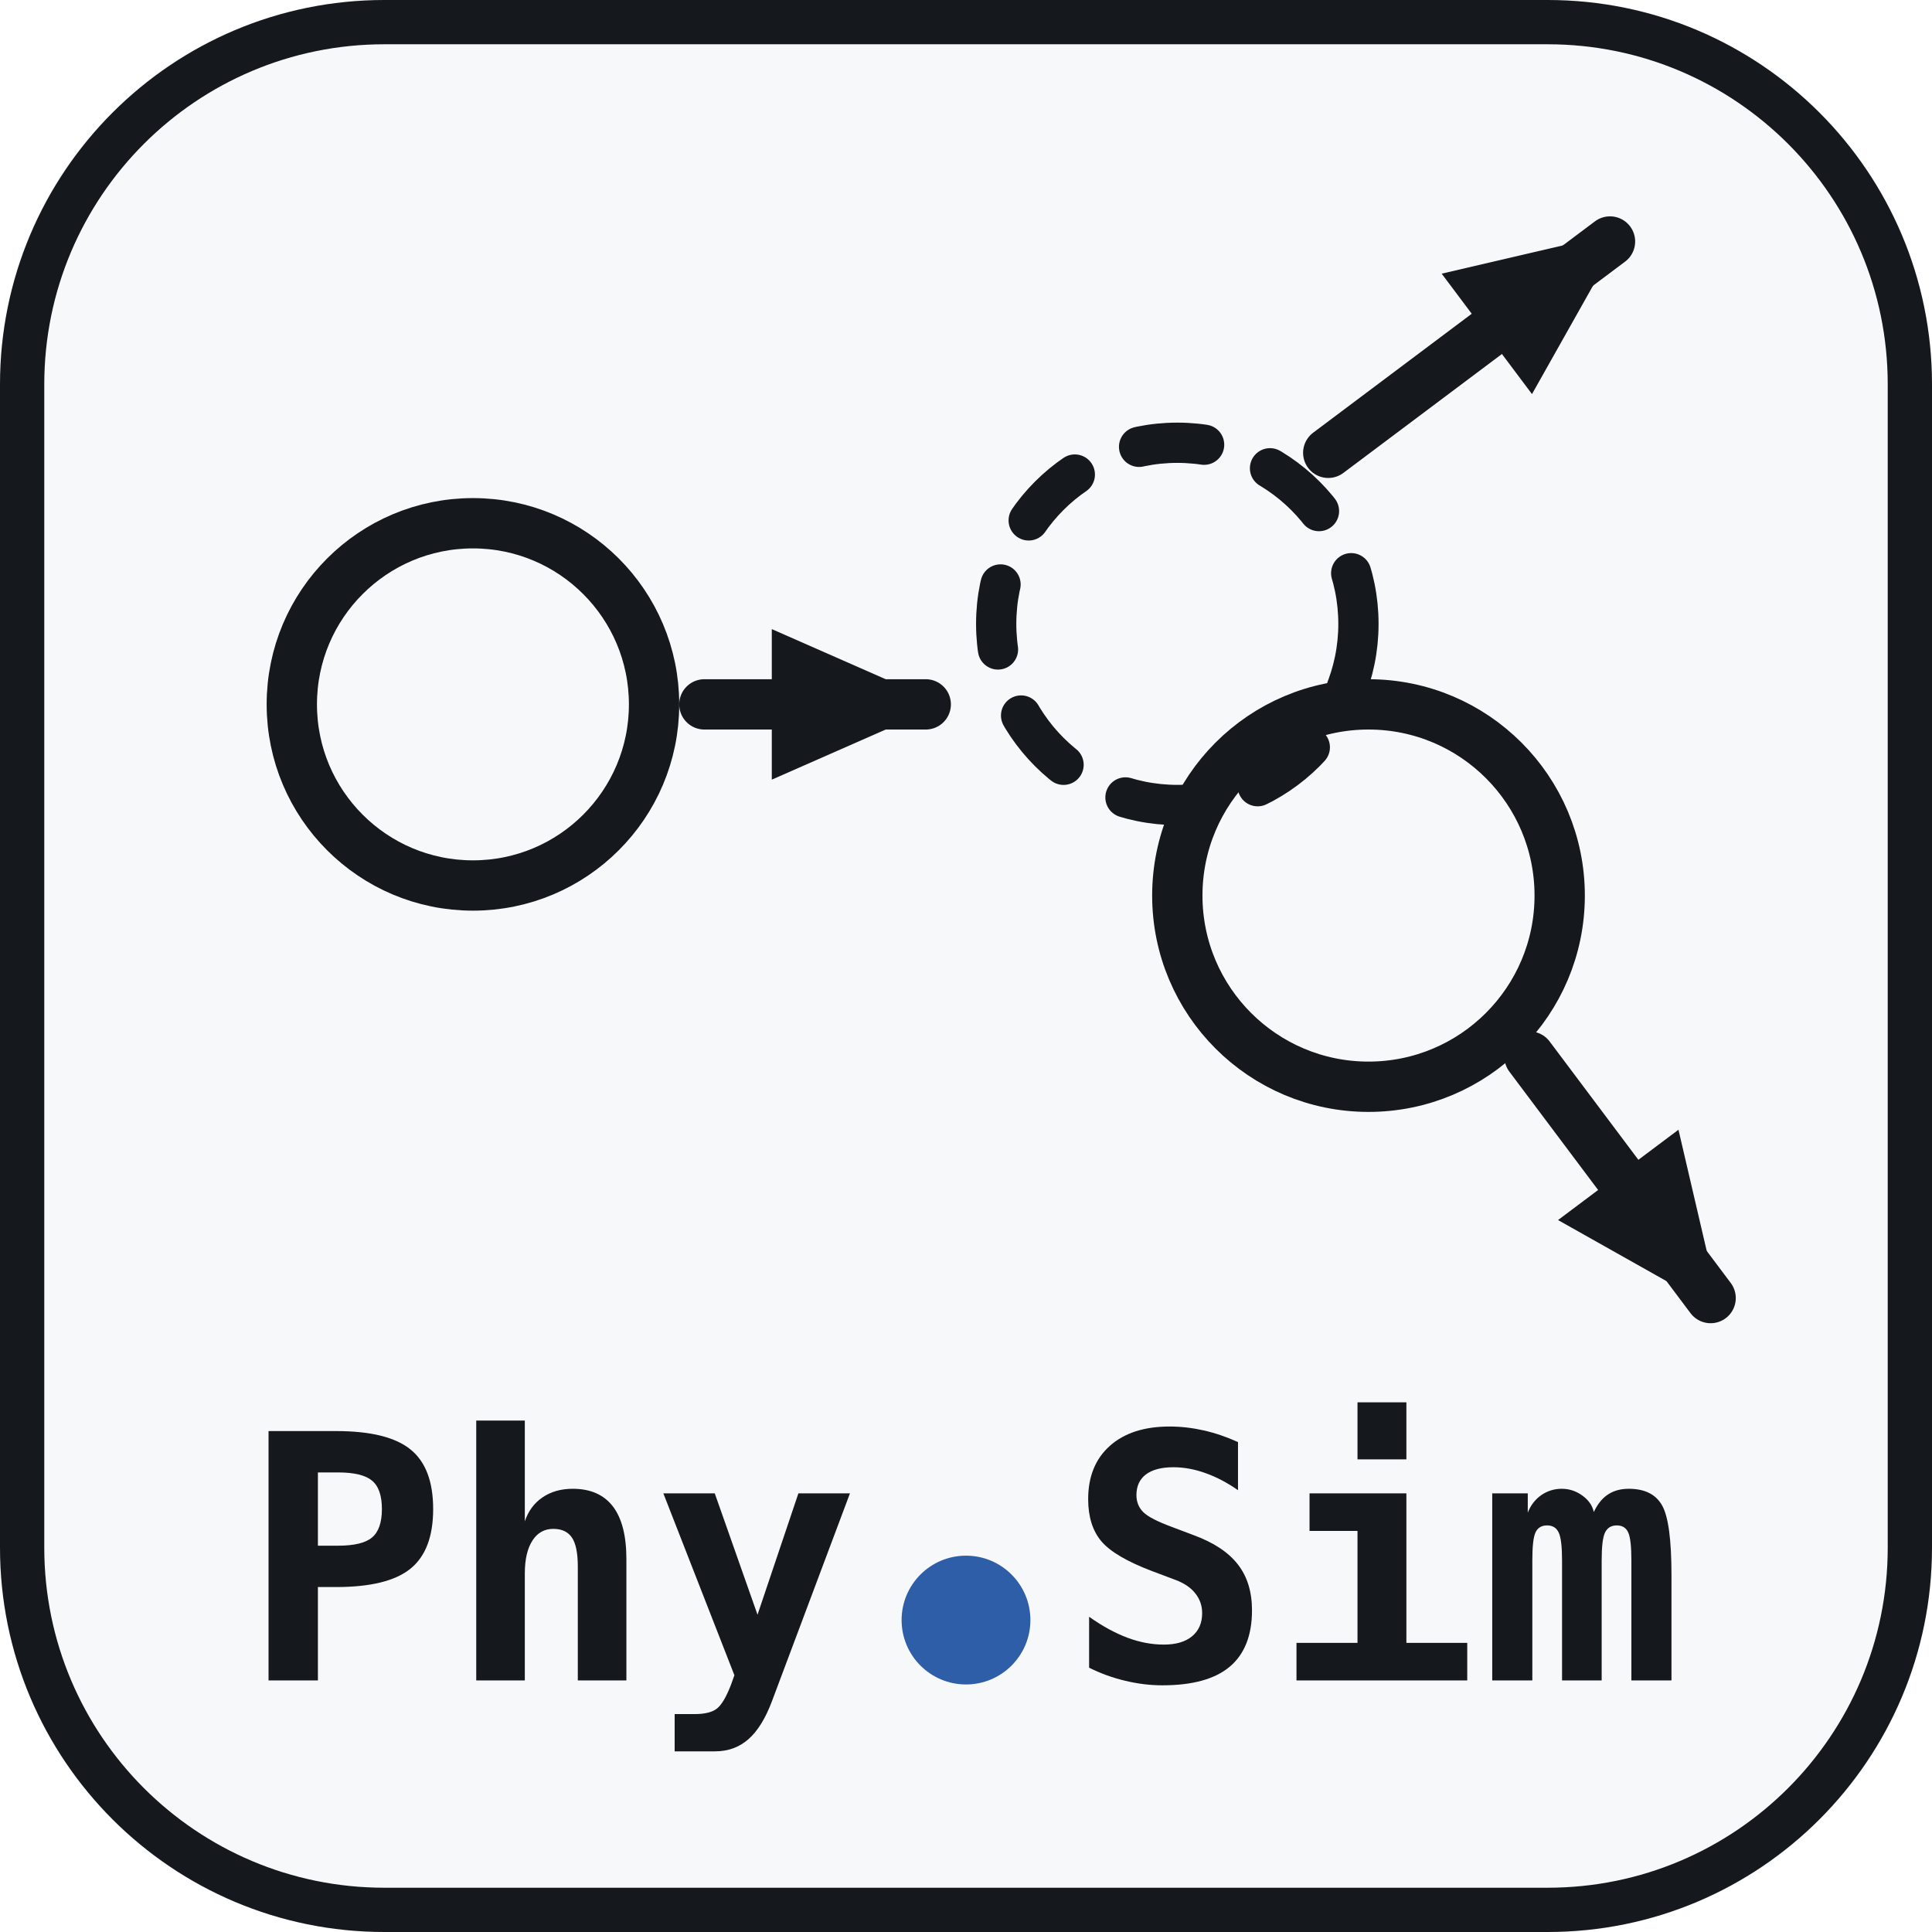
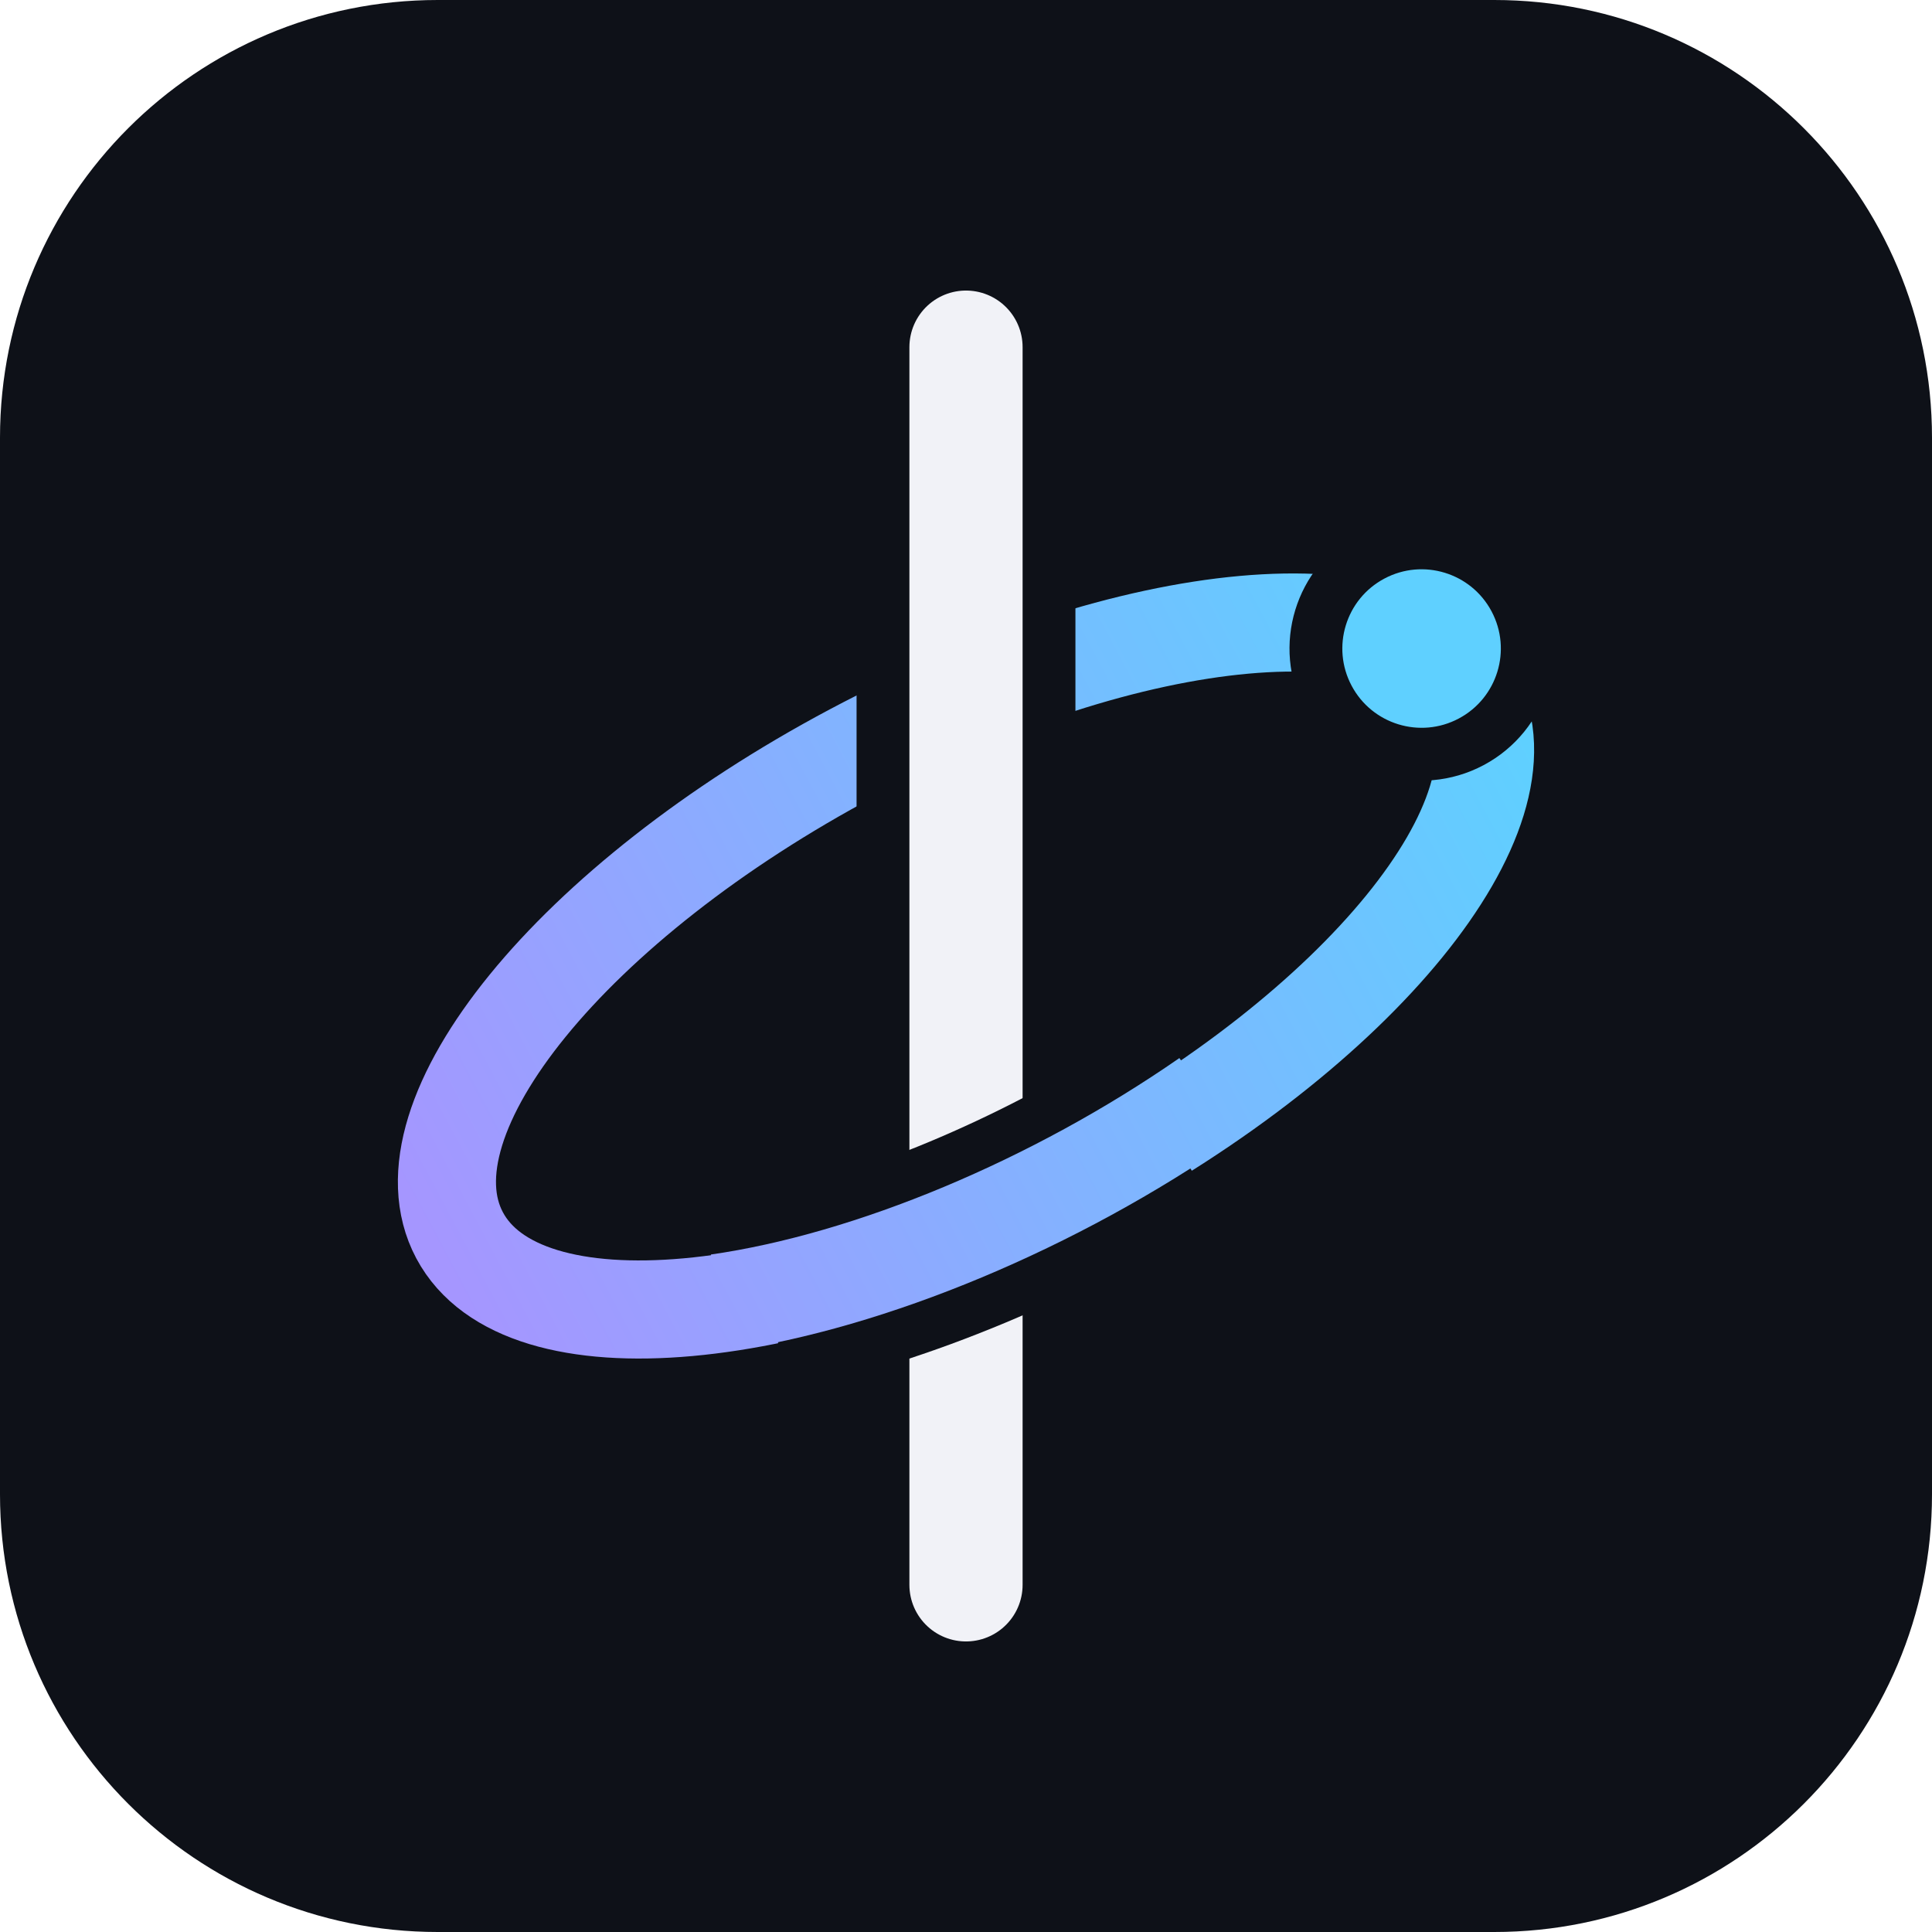
- <svg xmlns="http://www.w3.org/2000/svg" viewBox="0 0 192 192" width="192" height="192">
+ <svg xmlns="http://www.w3.org/2000/svg" viewBox="0 0 512 512" width="512" height="512">
  <defs>
-     <marker id="ah" viewBox="0 0 10 10" refX="9" refY="5" markerWidth="3.4" markerHeight="3.4" orient="auto-start-reverse">
-       <path d="M0 0.6 10 5 0 9.4Z" fill="#15181d" />
-     </marker>
+     <linearGradient id="pg" gradientUnits="userSpaceOnUse" x1="-160" x2="160" y1="0" y2="0">
+       <stop offset="0" stop-color="#a596ff" />
+       <stop offset="1" stop-color="#5fd0ff" />
+     </linearGradient>
  </defs>
-   <rect width="192" height="192" rx="38" fill="#f7f8fa" />
-   <rect x="2.2" y="2.2" width="187.6" height="187.6" rx="36" fill="none" stroke="#15181d" stroke-width="4.4" />
-   <g fill="none" stroke="#15181d" stroke-width="5" stroke-linecap="round">
-     <circle cx="47" cy="70" r="18" />
-     <path d="M70 70H92" marker-end="url(#ah)" />
-     <circle cx="117" cy="62" r="18" stroke-width="4" stroke-dasharray="6.5 7" />
-     <circle cx="136" cy="89" r="19" />
-     <path d="M132 45 160 24" marker-end="url(#ah)" />
-     <path d="M152 105 170 129" marker-end="url(#ah)" />
+   <rect width="512" height="512" rx="116" fill="#0e1118" />
+   <g transform="translate(256 256) rotate(-28)" fill="none" stroke-linecap="round">
+     <ellipse rx="152" ry="64" stroke="url(#pg)" stroke-width="26" />
  </g>
-   <g font-family="ui-monospace, 'DejaVu Sans Mono', monospace" font-weight="700" font-size="34" fill="#15181d">
-     <text x="24" y="167">Phy</text>
-     <text x="106" y="167">Sim</text>
+   <path d="M256 92 V 420" stroke="#0e1118" stroke-width="58" stroke-linecap="round" />
+   <path d="M256 92 V 420" stroke="#f1f2f7" stroke-width="30" stroke-linecap="round" />
+   <g transform="translate(256 256) rotate(-28)" fill="none">
+     <path d="M26.4 63 A152 64 0 0 1 -87.2 52.4" stroke="#0e1118" stroke-width="52" />
+     <path d="M40 61 A152 64 0 0 1 -100 48" stroke="url(#pg)" stroke-width="26" />
+     <circle cx="146.1" cy="-17.6" r="28" fill="#5fd0ff" stroke="#0e1118" stroke-width="14" />
  </g>
-   <circle cx="96" cy="161" r="6.4" fill="#2f5ea8" />
</svg>
